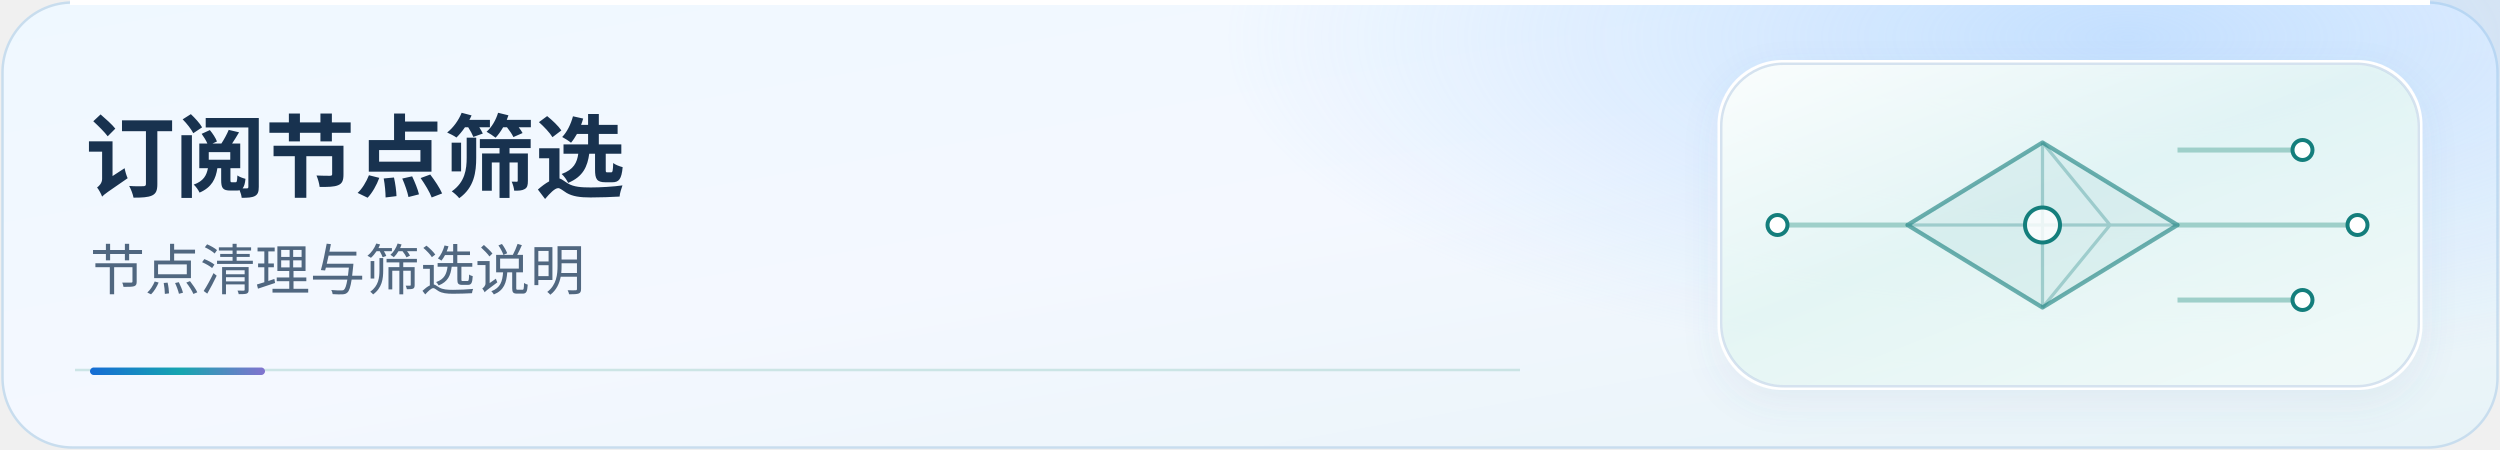
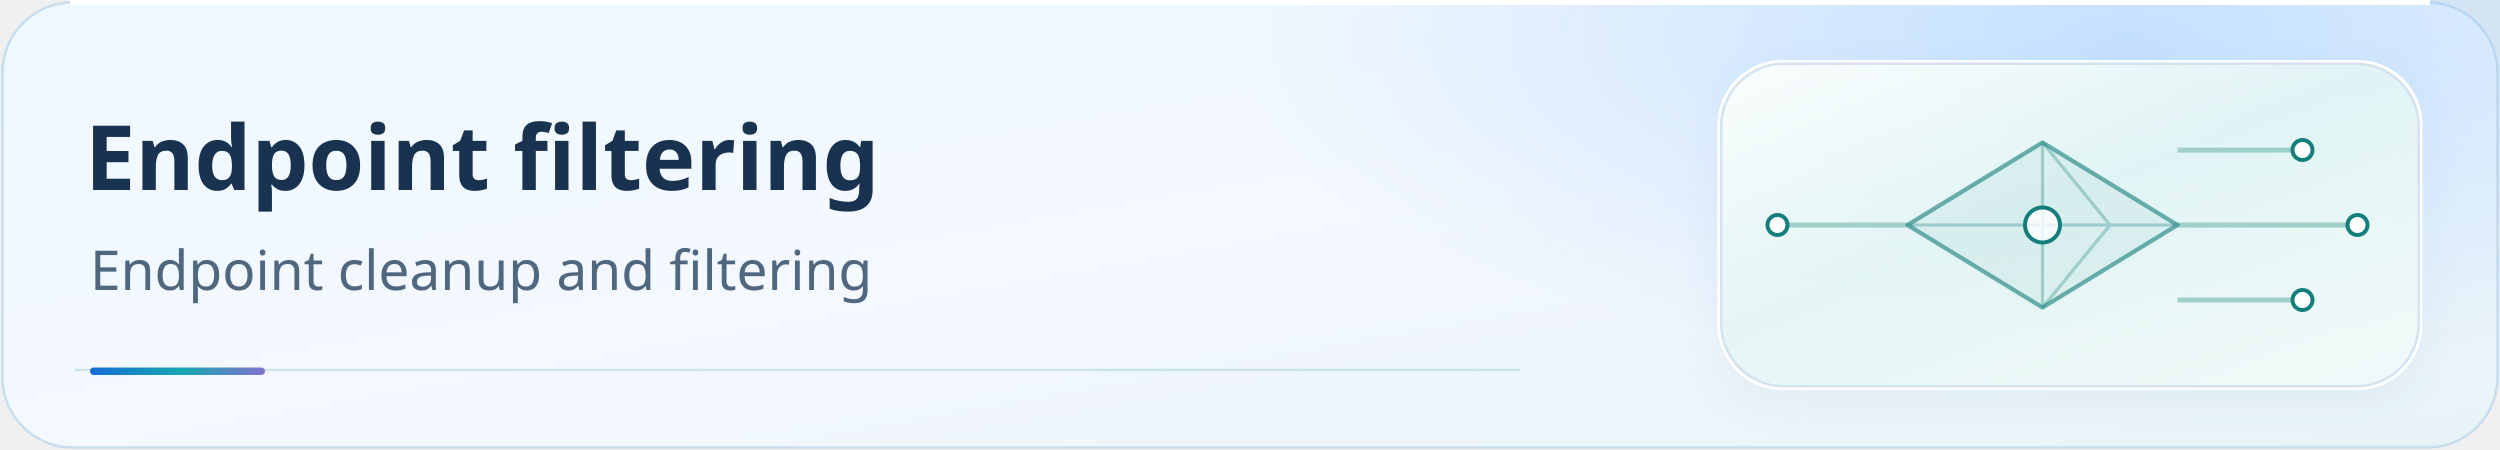
<svg xmlns="http://www.w3.org/2000/svg" width="1000" height="180" viewBox="0 0 1000 180" role="img" aria-labelledby="title desc">
  <defs>
    <linearGradient id="base" x1="0" y1="0" x2="1" y2="1">
      <stop stop-color="#eff8ff" />
      <stop offset=".5" stop-color="#f4f8ff" />
      <stop offset="1" stop-color="#e7f3f7" />
    </linearGradient>
    <linearGradient id="glass" x1="0" y1="0" x2=".85" y2="1">
      <stop stop-color="#ffffff" stop-opacity=".88" />
      <stop offset=".48" stop-color="#ffffff" stop-opacity=".25" />
      <stop offset="1" stop-color="#ffffff" stop-opacity=".57" />
    </linearGradient>
    <linearGradient id="ribbon" x1="0" x2="1">
      <stop stop-color="#166cd5" />
      <stop offset=".52" stop-color="#16a6b0" />
      <stop offset="1" stop-color="#8273cf" />
    </linearGradient>
    <radialGradient id="aura">
      <stop stop-color="#95c8ff" stop-opacity=".5" />
      <stop offset="1" stop-color="#95c8ff" stop-opacity="0" />
    </radialGradient>
    <filter id="shadow" x="-10%" y="-15%" width="120%" height="140%">
      <feDropShadow dx="0" dy="5" stdDeviation="7" flood-color="#51739b" flood-opacity=".09" />
    </filter>
    <marker id="arrow" viewBox="0 0 8 8" refX="7" refY="4" markerWidth="7" markerHeight="7" orient="auto-start-reverse">
      <path d="M1 1L7 4L1 7" fill="none" stroke="#6384ac" stroke-width="1.5" stroke-linecap="round" stroke-linejoin="round" />
    </marker>
  </defs>
  <g font-family="'Segoe UI','PingFang SC','Microsoft YaHei',sans-serif">
    <rect x="1" y="1" width="998" height="178" rx="28" fill="url(#base)" stroke="#c8ddee" />
    <ellipse cx="850" cy="15" rx="360" ry="135" fill="url(#aura)" />
    <path d="M28 1H972" stroke="#ffffff" stroke-width="2" />
    <path d="M30 148H608" stroke="#9ecfc9" stroke-opacity=".45" />
    <rect x="688" y="25" width="280" height="130" rx="25" fill="#d9f2ef" fill-opacity=".8" stroke="#ffffff" stroke-width="2" filter="url(#shadow)" />
    <rect x="688.5" y="25.5" width="279" height="129" rx="25" fill="url(#glass)" stroke="#a8c2dd" stroke-opacity=".48" />
    <g transform="translate(711 40) scale(1)" fill="none" stroke-linejoin="round">
      <path d="M0 50H52M160 20H210M160 50H232M160 80H210" stroke="#9ecfc9" stroke-width="2" />
      <path d="M52 50L106 17L160 50L106 83Z" fill="#147e7c" fill-opacity=".06" stroke="#147e7c" stroke-opacity=".6" stroke-width="1.7" />
      <path d="M106 17V83M52 50H160M106 17L133 50L106 83" stroke="#147e7c" stroke-opacity=".3" stroke-width="1.3" />
      <circle cx="106" cy="50" r="7" fill="#ffffff" fill-opacity=".8" stroke="#147e7c" stroke-width="1.6" />
      <g fill="#ffffff" stroke="#147e7c" stroke-width="1.6">
        <circle cx="0" cy="50" r="4" />
        <circle cx="210" cy="20" r="4" />
        <circle cx="232" cy="50" r="4" />
        <circle cx="210" cy="80" r="4" />
      </g>
    </g>
-     <text x="34" y="76" font-size="36" font-weight="650" fill="#18324f">订阅节点筛选</text>
-     <text x="36" y="116" font-size="22" font-weight="400" fill="#506780">节点清理与筛选说明</text>
+     <text x="34" y="76" font-size="36" font-weight="650" fill="#18324f">Endpoint filtering</text>
+     <text x="36" y="116" font-size="22" font-weight="400" fill="#506780">Endpoint cleanup and filtering</text>
    <rect x="36" y="147" width="70" height="3" rx="1.5" fill="url(#ribbon)" />
  </g>
</svg>
